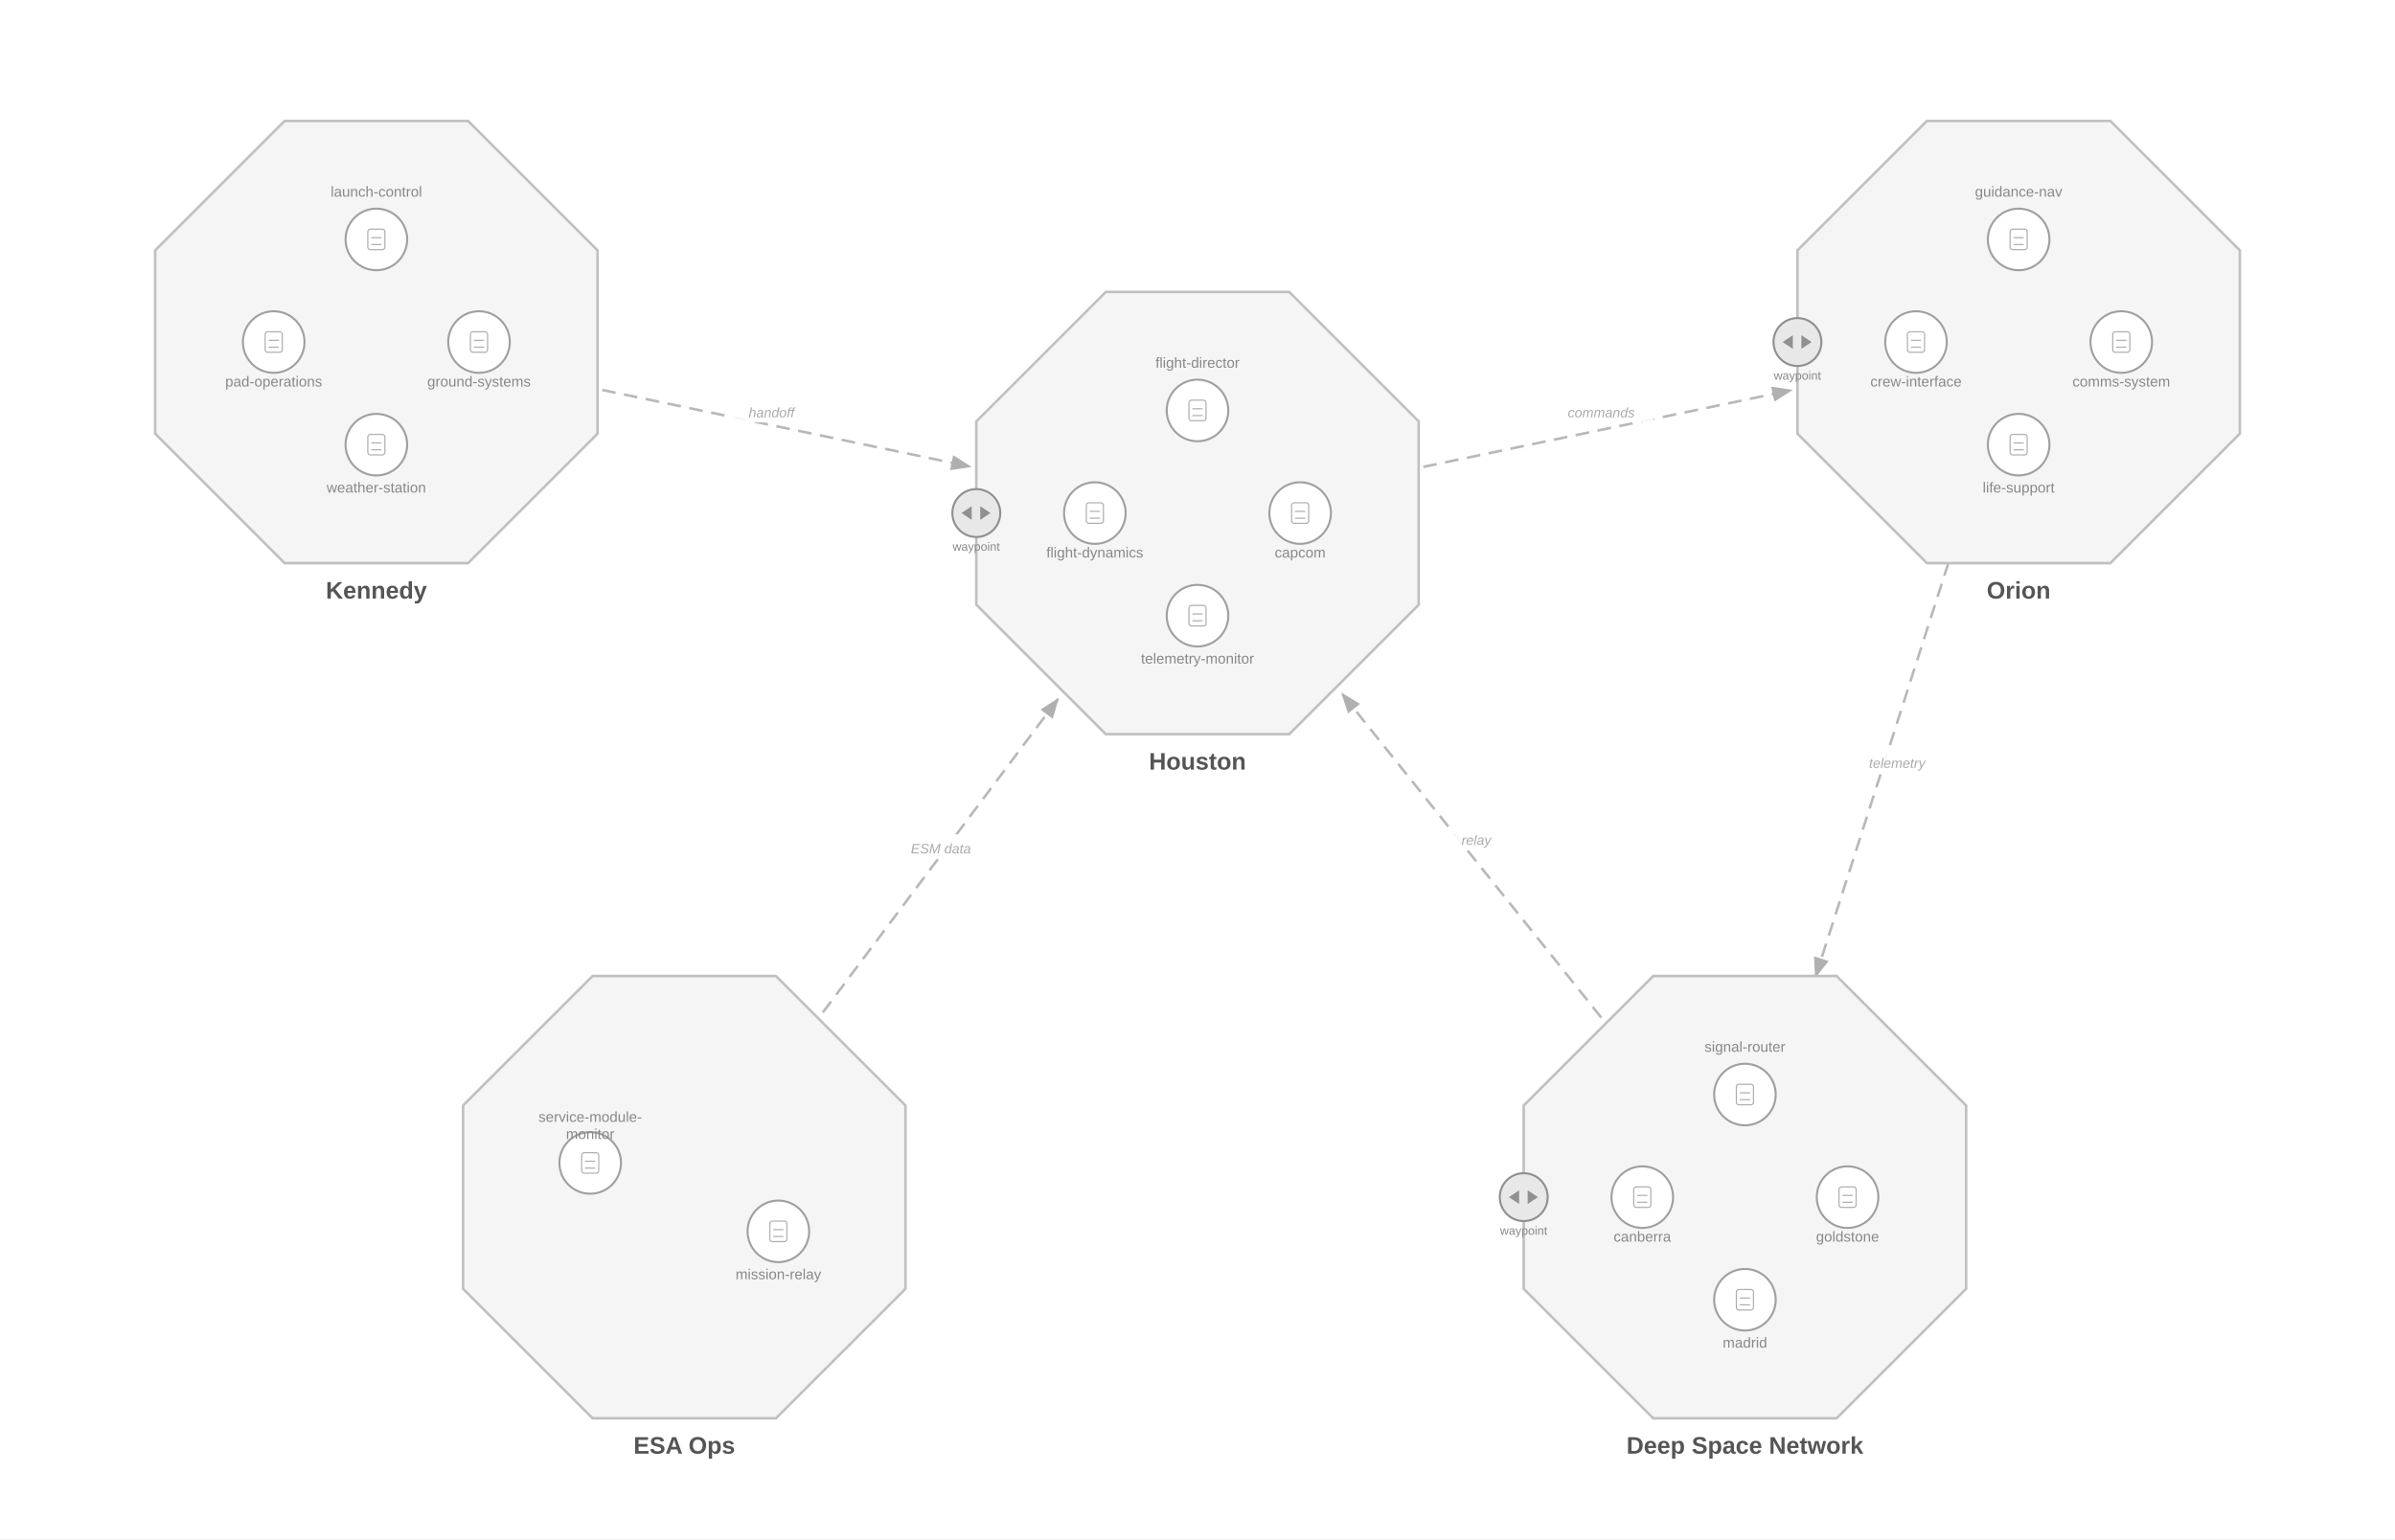
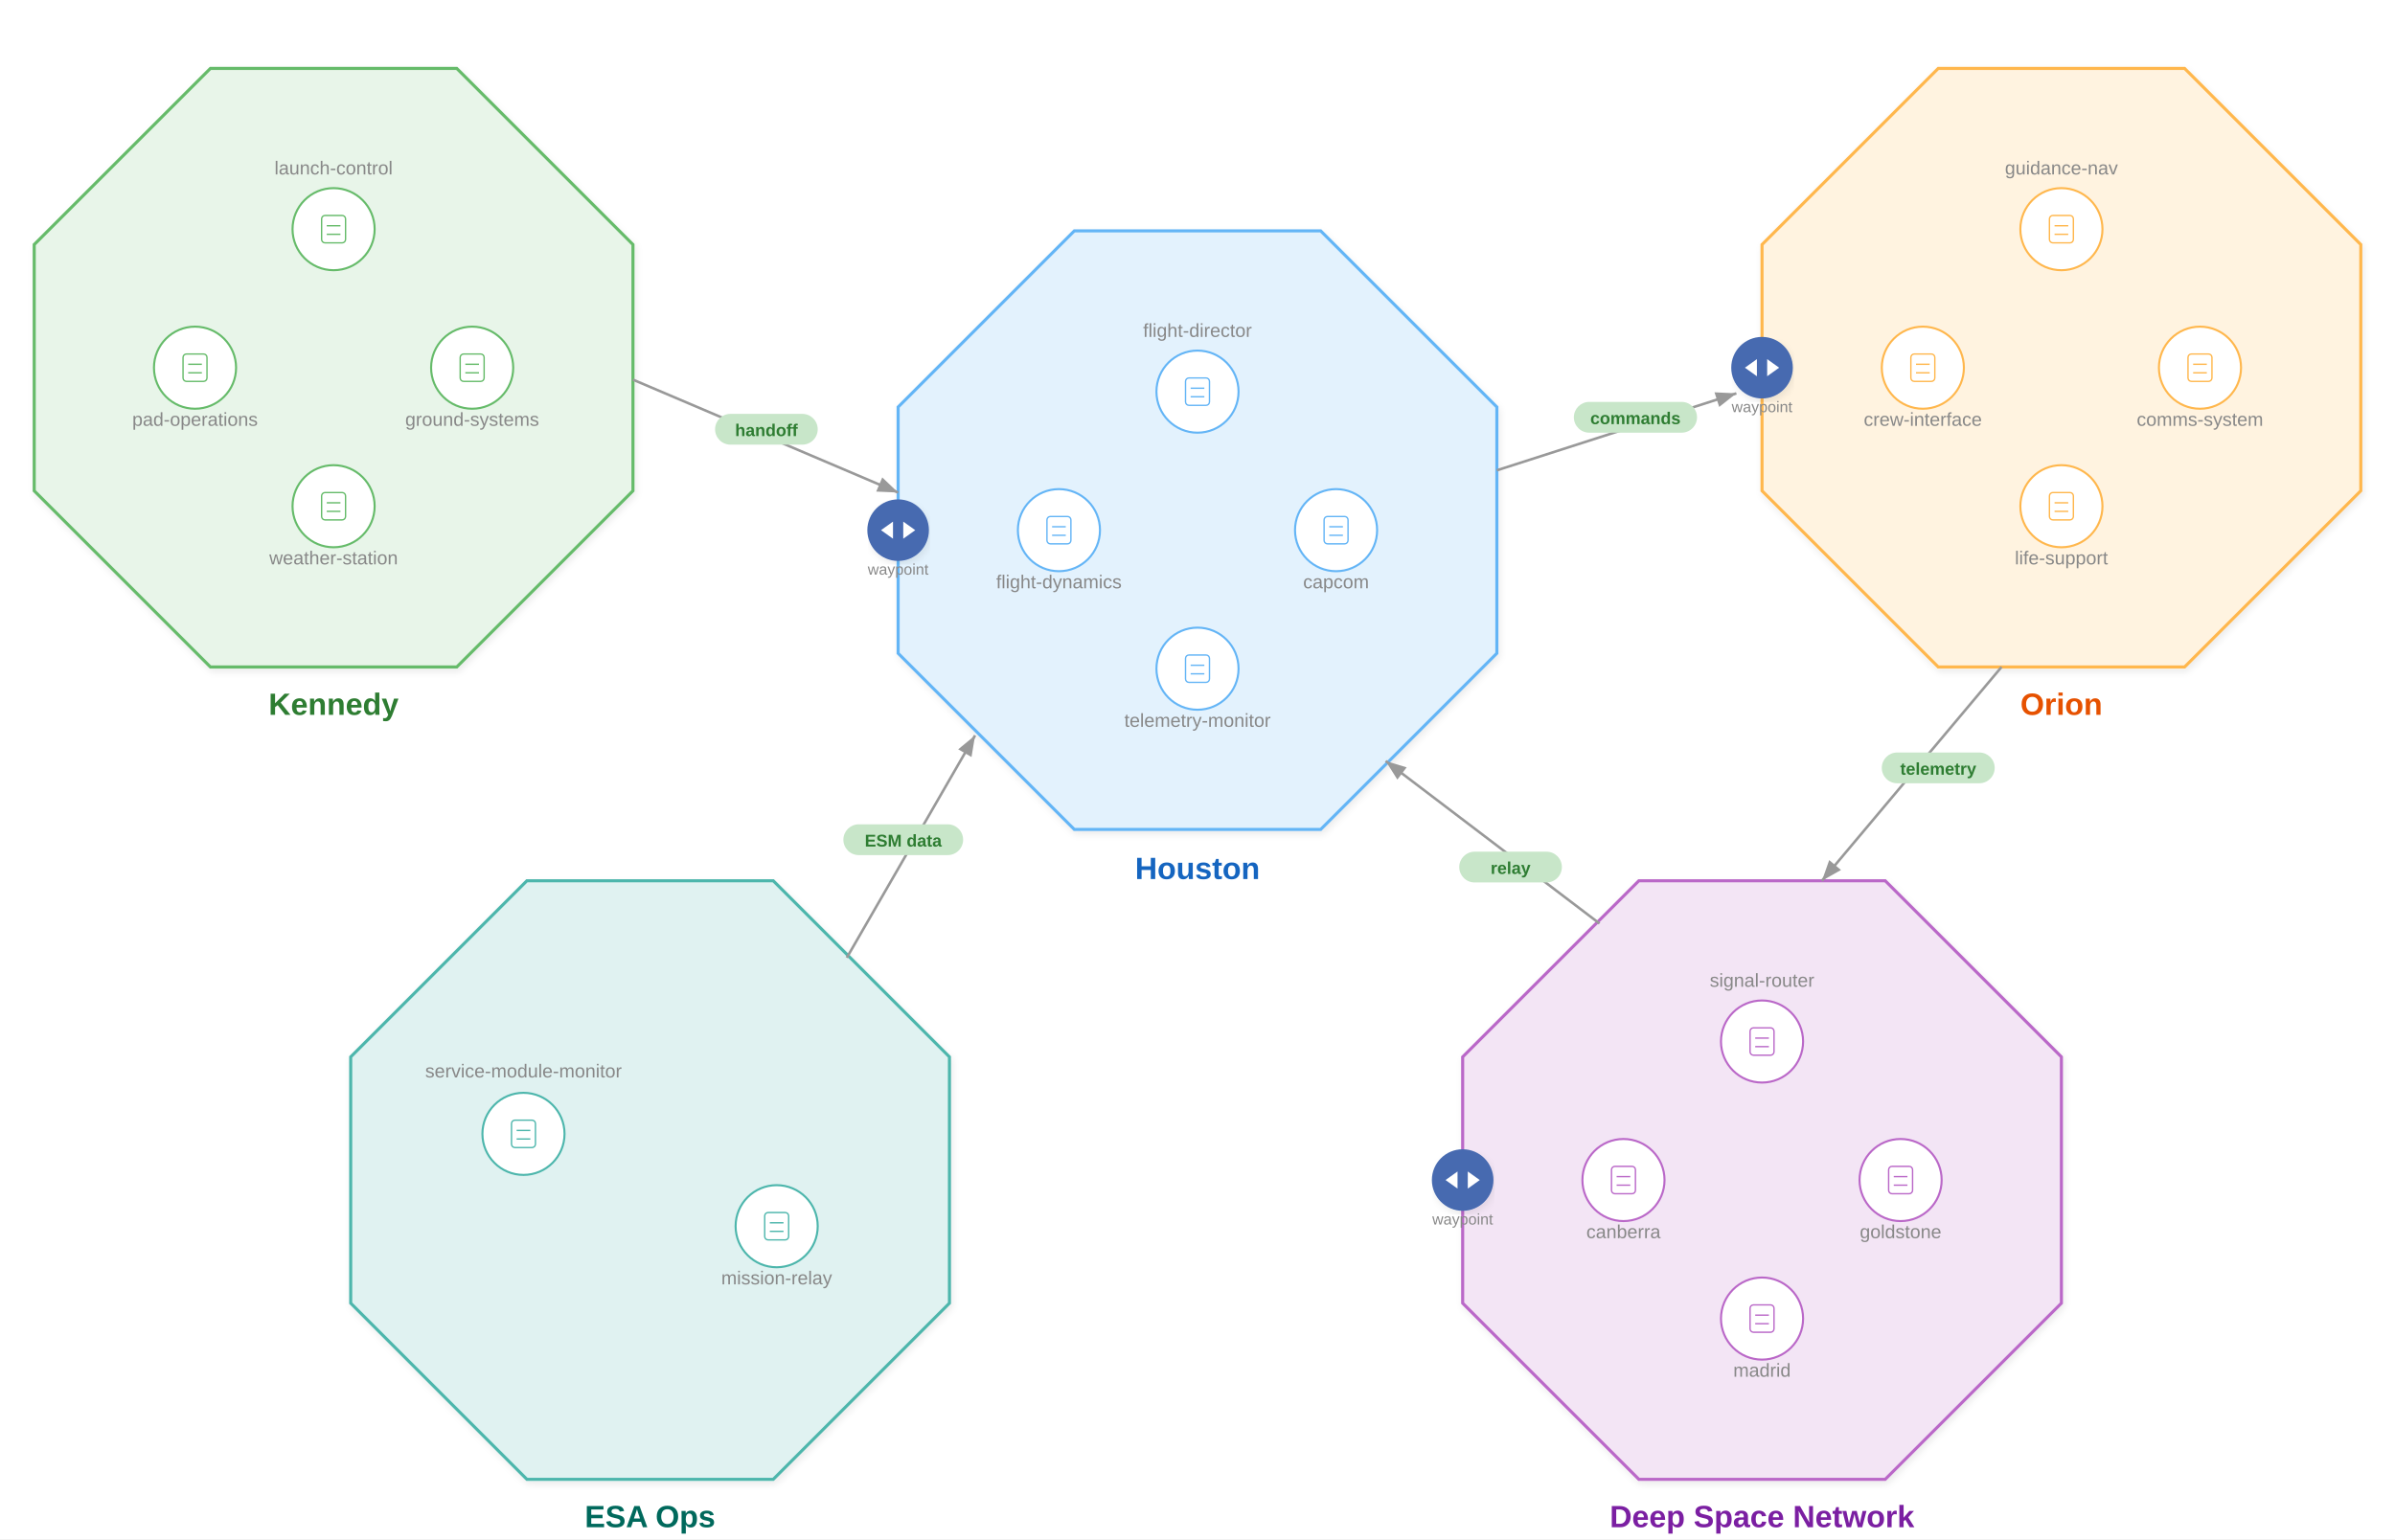
<svg xmlns="http://www.w3.org/2000/svg" viewBox="0 0 1400 900" width="1400" height="900">
  <defs>
    <marker id="arrowhead" markerWidth="8" markerHeight="6" refX="8" refY="3" orient="auto" markerUnits="strokeWidth">
-       <polygon points="0 0, 8 3, 0 6" fill="#B0B0B0" />
+       <polygon points="0 0, 8 3, 0 6" fill="#999" />
    </marker>
    <style>
-       .cell-shape { fill: #F5F5F5; stroke: #C0C0C0; stroke-width: 1.5; }
-       .comp-circle { fill: #FFFFFF; stroke: #A0A0A0; stroke-width: 1.2; }
-       .gw-diamond { fill: #E8E8E8; stroke: #909090; stroke-width: 1; }
-       .cell-title { font-family: 'Segoe UI', Arial, sans-serif; font-size: 14px; font-weight: 600; fill: #555; text-anchor: middle; }
-       .comp-label { font-family: 'Segoe UI', Arial, sans-serif; font-size: 8.5px; fill: #888; text-anchor: middle; }
-       .conn-line { stroke: #B8B8B8; stroke-width: 1.5; stroke-dasharray: 8,5; fill: none; marker-end: url(#arrowhead); }
-       .conn-label-bg { fill: white; opacity: 0.9; }
-       .conn-label { font-family: 'Segoe UI', Arial, sans-serif; font-size: 8px; fill: #AAA; text-anchor: middle; font-style: italic; }
-       .internal-line { stroke: #D8D8D8; stroke-width: 0.8; }
-       .icon-stroke { stroke: #B0B0B0; stroke-width: 0.7; fill: none; }
-       .waypoint-body { fill: #E8E8E8; stroke: #909090; stroke-width: 1.2; }
-       .waypoint-label { font-family: 'Segoe UI', Arial, sans-serif; font-size: 7px; fill: #888; text-anchor: middle; }
+       .comp-circle { fill: #FFFFFF; stroke-width: 1.2; }
+       .cell-title { font-family: 'Segoe UI', Arial, sans-serif; font-size: 18px; font-weight: 700; text-anchor: middle; }
+       .comp-label { font-family: 'Segoe UI', Arial, sans-serif; font-size: 11px; fill: #888; text-anchor: middle; }
+       .conn-line { stroke: #999; stroke-width: 1.5; fill: none; marker-end: url(#arrowhead); }
+       .conn-label { font-family: 'Segoe UI', Arial, sans-serif; font-size: 10px; font-weight: 600; text-anchor: middle; }
+       .icon-stroke { stroke-width: 0.8; fill: none; }
+       .waypoint-label { font-family: 'Segoe UI', Arial, sans-serif; font-size: 9px; fill: #888; text-anchor: middle; }
    </style>
+     <filter id="shd" x="-2%" y="-2%" width="104%" height="108%">
+       <feDropShadow dx="1" dy="2" stdDeviation="2" flood-opacity="0.08" />
+     </filter>
  </defs>
  <rect width="1400" height="900" fill="white" />
+   <g id="kennedy">
+     <polygon points="370,143 267,40 123,40 20,143 20,287 123,390 267,390 370,287" fill="#E8F5E9" stroke="#66BB6A" stroke-width="1.8" filter="url(#shd)" />
+     <circle class="comp-circle" cx="195" cy="134" r="24" stroke="#66BB6A" />
+     <g transform="translate(195,134)">
+       <rect class="icon-stroke" x="-7" y="-8" width="14" height="16" rx="2" stroke="#66BB6A" />
+       <line class="icon-stroke" x1="-4" y1="-2" x2="4" y2="-2" stroke="#66BB6A" />
+       <line class="icon-stroke" x1="-4" y1="3" x2="4" y2="3" stroke="#66BB6A" />
+     </g>
+     <text class="comp-label" x="195" y="102">launch-control</text>
+     <circle class="comp-circle" cx="276" cy="215" r="24" stroke="#66BB6A" />
+     <g transform="translate(276,215)">
+       <rect class="icon-stroke" x="-7" y="-8" width="14" height="16" rx="2" stroke="#66BB6A" />
+       <line class="icon-stroke" x1="-4" y1="-2" x2="4" y2="-2" stroke="#66BB6A" />
+       <line class="icon-stroke" x1="-4" y1="3" x2="4" y2="3" stroke="#66BB6A" />
+     </g>
+     <text class="comp-label" x="276" y="249">ground-systems</text>
+     <circle class="comp-circle" cx="195" cy="296" r="24" stroke="#66BB6A" />
+     <g transform="translate(195,296)">
+       <rect class="icon-stroke" x="-7" y="-8" width="14" height="16" rx="2" stroke="#66BB6A" />
+       <line class="icon-stroke" x1="-4" y1="-2" x2="4" y2="-2" stroke="#66BB6A" />
+       <line class="icon-stroke" x1="-4" y1="3" x2="4" y2="3" stroke="#66BB6A" />
+     </g>
+     <text class="comp-label" x="195" y="330">weather-station</text>
+     <circle class="comp-circle" cx="114" cy="215" r="24" stroke="#66BB6A" />
+     <g transform="translate(114,215)">
+       <rect class="icon-stroke" x="-7" y="-8" width="14" height="16" rx="2" stroke="#66BB6A" />
+       <line class="icon-stroke" x1="-4" y1="-2" x2="4" y2="-2" stroke="#66BB6A" />
+       <line class="icon-stroke" x1="-4" y1="3" x2="4" y2="3" stroke="#66BB6A" />
+     </g>
+     <text class="comp-label" x="114" y="249">pad-operations</text>
+     <text class="cell-title" x="195" y="418" fill="#2E7D32">Kennedy</text>
+   </g>
+   <g id="houston">
+     <polygon points="875,238 772,135 628,135 525,238 525,382 628,485 772,485 875,382" fill="#E3F2FD" stroke="#64B5F6" stroke-width="1.8" filter="url(#shd)" />
+     <circle class="comp-circle" cx="700" cy="229" r="24" stroke="#64B5F6" />
+     <g transform="translate(700,229)">
+       <rect class="icon-stroke" x="-7" y="-8" width="14" height="16" rx="2" stroke="#64B5F6" />
+       <line class="icon-stroke" x1="-4" y1="-2" x2="4" y2="-2" stroke="#64B5F6" />
+       <line class="icon-stroke" x1="-4" y1="3" x2="4" y2="3" stroke="#64B5F6" />
+     </g>
+     <text class="comp-label" x="700" y="197">flight-director</text>
+     <circle class="comp-circle" cx="781" cy="310" r="24" stroke="#64B5F6" />
+     <g transform="translate(781,310)">
+       <rect class="icon-stroke" x="-7" y="-8" width="14" height="16" rx="2" stroke="#64B5F6" />
+       <line class="icon-stroke" x1="-4" y1="-2" x2="4" y2="-2" stroke="#64B5F6" />
+       <line class="icon-stroke" x1="-4" y1="3" x2="4" y2="3" stroke="#64B5F6" />
+     </g>
+     <text class="comp-label" x="781" y="344">capcom</text>
+     <circle class="comp-circle" cx="700" cy="391" r="24" stroke="#64B5F6" />
+     <g transform="translate(700,391)">
+       <rect class="icon-stroke" x="-7" y="-8" width="14" height="16" rx="2" stroke="#64B5F6" />
+       <line class="icon-stroke" x1="-4" y1="-2" x2="4" y2="-2" stroke="#64B5F6" />
+       <line class="icon-stroke" x1="-4" y1="3" x2="4" y2="3" stroke="#64B5F6" />
+     </g>
+     <text class="comp-label" x="700" y="425">telemetry-monitor</text>
+     <circle class="comp-circle" cx="619" cy="310" r="24" stroke="#64B5F6" />
+     <g transform="translate(619,310)">
+       <rect class="icon-stroke" x="-7" y="-8" width="14" height="16" rx="2" stroke="#64B5F6" />
+       <line class="icon-stroke" x1="-4" y1="-2" x2="4" y2="-2" stroke="#64B5F6" />
+       <line class="icon-stroke" x1="-4" y1="3" x2="4" y2="3" stroke="#64B5F6" />
+     </g>
+     <text class="comp-label" x="619" y="344">flight-dynamics</text>
+     <circle cx="525" cy="310" r="18" fill="#466BB0" filter="url(#shd)" />
+     <polygon points="515,310 522,305 522,315" fill="#FFFFFF" />
+     <polygon points="535,310 528,305 528,315" fill="#FFFFFF" />
+     <text class="waypoint-label" x="525" y="336">waypoint</text>
+     <text class="cell-title" x="700" y="514" fill="#1565C0">Houston</text>
+   </g>
+   <g id="orion">
+     <polygon points="1380,143 1277,40 1133,40 1030,143 1030,287 1133,390 1277,390 1380,287" fill="#FFF3E0" stroke="#FFB74D" stroke-width="1.8" filter="url(#shd)" />
+     <circle class="comp-circle" cx="1205" cy="134" r="24" stroke="#FFB74D" />
+     <g transform="translate(1205,134)">
+       <rect class="icon-stroke" x="-7" y="-8" width="14" height="16" rx="2" stroke="#FFB74D" />
+       <line class="icon-stroke" x1="-4" y1="-2" x2="4" y2="-2" stroke="#FFB74D" />
+       <line class="icon-stroke" x1="-4" y1="3" x2="4" y2="3" stroke="#FFB74D" />
+     </g>
+     <text class="comp-label" x="1205" y="102">guidance-nav</text>
+     <circle class="comp-circle" cx="1286" cy="215" r="24" stroke="#FFB74D" />
+     <g transform="translate(1286,215)">
+       <rect class="icon-stroke" x="-7" y="-8" width="14" height="16" rx="2" stroke="#FFB74D" />
+       <line class="icon-stroke" x1="-4" y1="-2" x2="4" y2="-2" stroke="#FFB74D" />
+       <line class="icon-stroke" x1="-4" y1="3" x2="4" y2="3" stroke="#FFB74D" />
+     </g>
+     <text class="comp-label" x="1286" y="249">comms-system</text>
+     <circle class="comp-circle" cx="1205" cy="296" r="24" stroke="#FFB74D" />
+     <g transform="translate(1205,296)">
+       <rect class="icon-stroke" x="-7" y="-8" width="14" height="16" rx="2" stroke="#FFB74D" />
+       <line class="icon-stroke" x1="-4" y1="-2" x2="4" y2="-2" stroke="#FFB74D" />
+       <line class="icon-stroke" x1="-4" y1="3" x2="4" y2="3" stroke="#FFB74D" />
+     </g>
+     <text class="comp-label" x="1205" y="330">life-support</text>
+     <circle class="comp-circle" cx="1124" cy="215" r="24" stroke="#FFB74D" />
+     <g transform="translate(1124,215)">
+       <rect class="icon-stroke" x="-7" y="-8" width="14" height="16" rx="2" stroke="#FFB74D" />
+       <line class="icon-stroke" x1="-4" y1="-2" x2="4" y2="-2" stroke="#FFB74D" />
+       <line class="icon-stroke" x1="-4" y1="3" x2="4" y2="3" stroke="#FFB74D" />
+     </g>
+     <text class="comp-label" x="1124" y="249">crew-interface</text>
+     <circle cx="1030" cy="215" r="18" fill="#466BB0" filter="url(#shd)" />
+     <polygon points="1020,215 1027,210 1027,220" fill="#FFFFFF" />
+     <polygon points="1040,215 1033,210 1033,220" fill="#FFFFFF" />
+     <text class="waypoint-label" x="1030" y="241">waypoint</text>
+     <text class="cell-title" x="1205" y="418" fill="#E65100">Orion</text>
+   </g>
+   <g id="esa">
+     <polygon points="555,618 452,515 308,515 205,618 205,762 308,865 452,865 555,762" fill="#E0F2F1" stroke="#4DB6AC" stroke-width="1.8" filter="url(#shd)" />
+     <circle class="comp-circle" cx="306" cy="663" r="24" stroke="#4DB6AC" />
+     <g transform="translate(306,663)">
+       <rect class="icon-stroke" x="-7" y="-8" width="14" height="16" rx="2" stroke="#4DB6AC" />
+       <line class="icon-stroke" x1="-4" y1="-2" x2="4" y2="-2" stroke="#4DB6AC" />
+       <line class="icon-stroke" x1="-4" y1="3" x2="4" y2="3" stroke="#4DB6AC" />
+     </g>
+     <text class="comp-label" x="306" y="630">service-module-monitor</text>
+     <circle class="comp-circle" cx="454" cy="717" r="24" stroke="#4DB6AC" />
+     <g transform="translate(454,717)">
+       <rect class="icon-stroke" x="-7" y="-8" width="14" height="16" rx="2" stroke="#4DB6AC" />
+       <line class="icon-stroke" x1="-4" y1="-2" x2="4" y2="-2" stroke="#4DB6AC" />
+       <line class="icon-stroke" x1="-4" y1="3" x2="4" y2="3" stroke="#4DB6AC" />
+     </g>
+     <text class="comp-label" x="454" y="751">mission-relay</text>
+     <text class="cell-title" x="380" y="893" fill="#00695C">ESA Ops</text>
+   </g>
+   <g id="dsn">
+     <polygon points="1205,618 1102,515 958,515 855,618 855,762 958,865 1102,865 1205,762" fill="#F3E5F5" stroke="#BA68C8" stroke-width="1.8" filter="url(#shd)" />
+     <circle class="comp-circle" cx="1030" cy="609" r="24" stroke="#BA68C8" />
+     <g transform="translate(1030,609)">
+       <rect class="icon-stroke" x="-7" y="-8" width="14" height="16" rx="2" stroke="#BA68C8" />
+       <line class="icon-stroke" x1="-4" y1="-2" x2="4" y2="-2" stroke="#BA68C8" />
+       <line class="icon-stroke" x1="-4" y1="3" x2="4" y2="3" stroke="#BA68C8" />
+     </g>
+     <text class="comp-label" x="1030" y="577">signal-router</text>
+     <circle class="comp-circle" cx="1111" cy="690" r="24" stroke="#BA68C8" />
+     <g transform="translate(1111,690)">
+       <rect class="icon-stroke" x="-7" y="-8" width="14" height="16" rx="2" stroke="#BA68C8" />
+       <line class="icon-stroke" x1="-4" y1="-2" x2="4" y2="-2" stroke="#BA68C8" />
+       <line class="icon-stroke" x1="-4" y1="3" x2="4" y2="3" stroke="#BA68C8" />
+     </g>
+     <text class="comp-label" x="1111" y="724">goldstone</text>
+     <circle class="comp-circle" cx="1030" cy="771" r="24" stroke="#BA68C8" />
+     <g transform="translate(1030,771)">
+       <rect class="icon-stroke" x="-7" y="-8" width="14" height="16" rx="2" stroke="#BA68C8" />
+       <line class="icon-stroke" x1="-4" y1="-2" x2="4" y2="-2" stroke="#BA68C8" />
+       <line class="icon-stroke" x1="-4" y1="3" x2="4" y2="3" stroke="#BA68C8" />
+     </g>
+     <text class="comp-label" x="1030" y="805">madrid</text>
+     <circle class="comp-circle" cx="949" cy="690" r="24" stroke="#BA68C8" />
+     <g transform="translate(949,690)">
+       <rect class="icon-stroke" x="-7" y="-8" width="14" height="16" rx="2" stroke="#BA68C8" />
+       <line class="icon-stroke" x1="-4" y1="-2" x2="4" y2="-2" stroke="#BA68C8" />
+       <line class="icon-stroke" x1="-4" y1="3" x2="4" y2="3" stroke="#BA68C8" />
+     </g>
+     <text class="comp-label" x="949" y="724">canberra</text>
+     <circle cx="855" cy="690" r="18" fill="#466BB0" filter="url(#shd)" />
+     <polygon points="845,690 852,685 852,695" fill="#FFFFFF" />
+     <polygon points="865,690 858,685 858,695" fill="#FFFFFF" />
+     <text class="waypoint-label" x="855" y="716">waypoint</text>
+     <text class="cell-title" x="1030" y="893" fill="#7B1FA2">Deep Space Network</text>
+   </g>
  <g id="connections">
-     <line class="conn-line" x1="352" y1="228" x2="568" y2="273" />
-     <line class="conn-line" x1="832" y1="273" x2="1048" y2="228" />
-     <line class="conn-line" x1="1139" y1="329" x2="1061" y2="572" />
-     <line class="conn-line" x1="936" y1="595" x2="784" y2="405" />
-     <line class="conn-line" x1="481" y1="592" x2="619" y2="408" />
+     <line class="conn-line" x1="370" y1="222" x2="525" y2="288" />
+     <line class="conn-line" x1="875" y1="275" x2="1015" y2="230" />
+     <line class="conn-line" x1="1170" y1="390" x2="1065" y2="515" />
+     <line class="conn-line" x1="935" y1="540" x2="810" y2="445" />
+     <line class="conn-line" x1="495" y1="560" x2="570" y2="430" />
  </g>
  <g id="conn-labels">
-     <rect class="conn-label-bg" x="425" y="233" width="52" height="14" rx="3" />
-     <text class="conn-label" x="451" y="244">handoff</text>
-     <rect class="conn-label-bg" x="905" y="233" width="62" height="14" rx="3" />
-     <text class="conn-label" x="936" y="244">commands</text>
-     <rect class="conn-label-bg" x="1080" y="438" width="58" height="14" rx="3" />
-     <text class="conn-label" x="1109" y="449">telemetry</text>
-     <rect class="conn-label-bg" x="845" y="483" width="36" height="14" rx="3" />
-     <text class="conn-label" x="863" y="494">relay</text>
-     <rect class="conn-label-bg" x="522" y="488" width="55" height="14" rx="3" />
-     <text class="conn-label" x="550" y="499">ESM data</text>
-   </g>
-   <g id="kennedy">
-     <polygon class="cell-shape" points="349.3,146.4 273.6,70.7 166.4,70.7 90.7,146.4 90.7,253.6 166.4,329.3 273.6,329.3 349.3,253.6" />
-     <circle class="comp-circle" cx="220" cy="140" r="18" />
-     <g transform="translate(220,140)">
-       <rect class="icon-stroke" x="-5" y="-6" width="10" height="12" rx="1.5" />
-       <line class="icon-stroke" x1="-3" y1="-1" x2="3" y2="-1" />
-       <line class="icon-stroke" x1="-3" y1="3" x2="3" y2="3" />
-     </g>
-     <text class="comp-label" x="220" y="115">launch-control</text>
-     <circle class="comp-circle" cx="280" cy="200" r="18" />
-     <g transform="translate(280,200)">
-       <rect class="icon-stroke" x="-5" y="-6" width="10" height="12" rx="1.5" />
-       <line class="icon-stroke" x1="-3" y1="-1" x2="3" y2="-1" />
-       <line class="icon-stroke" x1="-3" y1="3" x2="3" y2="3" />
-     </g>
-     <text class="comp-label" x="280" y="226">ground-systems</text>
-     <circle class="comp-circle" cx="220" cy="260" r="18" />
-     <g transform="translate(220,260)">
-       <rect class="icon-stroke" x="-5" y="-6" width="10" height="12" rx="1.5" />
-       <line class="icon-stroke" x1="-3" y1="-1" x2="3" y2="-1" />
-       <line class="icon-stroke" x1="-3" y1="3" x2="3" y2="3" />
-     </g>
-     <text class="comp-label" x="220" y="288">weather-station</text>
-     <circle class="comp-circle" cx="160" cy="200" r="18" />
-     <g transform="translate(160,200)">
-       <rect class="icon-stroke" x="-5" y="-6" width="10" height="12" rx="1.5" />
-       <line class="icon-stroke" x1="-3" y1="-1" x2="3" y2="-1" />
-       <line class="icon-stroke" x1="-3" y1="3" x2="3" y2="3" />
-     </g>
-     <text class="comp-label" x="160" y="226">pad-operations</text>
-     <text class="cell-title" x="220" y="350">Kennedy</text>
-   </g>
-   <g id="houston">
-     <polygon class="cell-shape" points="829.3,246.4 753.6,170.7 646.4,170.7 570.7,246.4 570.7,353.6 646.4,429.3 753.6,429.3 829.3,353.6" />
-     <circle class="comp-circle" cx="700" cy="240" r="18" />
-     <g transform="translate(700,240)">
-       <rect class="icon-stroke" x="-5" y="-6" width="10" height="12" rx="1.5" />
-       <line class="icon-stroke" x1="-3" y1="-1" x2="3" y2="-1" />
-       <line class="icon-stroke" x1="-3" y1="3" x2="3" y2="3" />
-     </g>
-     <text class="comp-label" x="700" y="215">flight-director</text>
-     <circle class="comp-circle" cx="760" cy="300" r="18" />
-     <g transform="translate(760,300)">
-       <rect class="icon-stroke" x="-5" y="-6" width="10" height="12" rx="1.5" />
-       <line class="icon-stroke" x1="-3" y1="-1" x2="3" y2="-1" />
-       <line class="icon-stroke" x1="-3" y1="3" x2="3" y2="3" />
-     </g>
-     <text class="comp-label" x="760" y="326">capcom</text>
-     <circle class="comp-circle" cx="700" cy="360" r="18" />
-     <g transform="translate(700,360)">
-       <rect class="icon-stroke" x="-5" y="-6" width="10" height="12" rx="1.5" />
-       <line class="icon-stroke" x1="-3" y1="-1" x2="3" y2="-1" />
-       <line class="icon-stroke" x1="-3" y1="3" x2="3" y2="3" />
-     </g>
-     <text class="comp-label" x="700" y="388">telemetry-monitor</text>
-     <circle class="comp-circle" cx="640" cy="300" r="18" />
-     <g transform="translate(640,300)">
-       <rect class="icon-stroke" x="-5" y="-6" width="10" height="12" rx="1.5" />
-       <line class="icon-stroke" x1="-3" y1="-1" x2="3" y2="-1" />
-       <line class="icon-stroke" x1="-3" y1="3" x2="3" y2="3" />
-     </g>
-     <text class="comp-label" x="640" y="326">flight-dynamics</text>
-     <circle class="waypoint-body" cx="570.7" cy="300" r="14" />
-     <polygon points="562,300 568,296 568,304" fill="#909090" />
-     <polygon points="579,300 573,296 573,304" fill="#909090" />
-     <text class="waypoint-label" x="570.7" y="322">waypoint</text>
-     <text class="cell-title" x="700" y="450">Houston</text>
-   </g>
-   <g id="orion">
-     <polygon class="cell-shape" points="1309.3,146.4 1233.6,70.7 1126.4,70.7 1050.7,146.4 1050.7,253.6 1126.4,329.3 1233.6,329.3 1309.3,253.6" />
-     <circle class="comp-circle" cx="1180" cy="140" r="18" />
-     <g transform="translate(1180,140)">
-       <rect class="icon-stroke" x="-5" y="-6" width="10" height="12" rx="1.5" />
-       <line class="icon-stroke" x1="-3" y1="-1" x2="3" y2="-1" />
-       <line class="icon-stroke" x1="-3" y1="3" x2="3" y2="3" />
-     </g>
-     <text class="comp-label" x="1180" y="115">guidance-nav</text>
-     <circle class="comp-circle" cx="1240" cy="200" r="18" />
-     <g transform="translate(1240,200)">
-       <rect class="icon-stroke" x="-5" y="-6" width="10" height="12" rx="1.5" />
-       <line class="icon-stroke" x1="-3" y1="-1" x2="3" y2="-1" />
-       <line class="icon-stroke" x1="-3" y1="3" x2="3" y2="3" />
-     </g>
-     <text class="comp-label" x="1240" y="226">comms-system</text>
-     <circle class="comp-circle" cx="1180" cy="260" r="18" />
-     <g transform="translate(1180,260)">
-       <rect class="icon-stroke" x="-5" y="-6" width="10" height="12" rx="1.5" />
-       <line class="icon-stroke" x1="-3" y1="-1" x2="3" y2="-1" />
-       <line class="icon-stroke" x1="-3" y1="3" x2="3" y2="3" />
-     </g>
-     <text class="comp-label" x="1180" y="288">life-support</text>
-     <circle class="comp-circle" cx="1120" cy="200" r="18" />
-     <g transform="translate(1120,200)">
-       <rect class="icon-stroke" x="-5" y="-6" width="10" height="12" rx="1.5" />
-       <line class="icon-stroke" x1="-3" y1="-1" x2="3" y2="-1" />
-       <line class="icon-stroke" x1="-3" y1="3" x2="3" y2="3" />
-     </g>
-     <text class="comp-label" x="1120" y="226">crew-interface</text>
-     <circle class="waypoint-body" cx="1050.7" cy="200" r="14" />
-     <polygon points="1042,200 1048,196 1048,204" fill="#909090" />
-     <polygon points="1059,200 1053,196 1053,204" fill="#909090" />
-     <text class="waypoint-label" x="1050.7" y="222">waypoint</text>
-     <text class="cell-title" x="1180" y="350">Orion</text>
-   </g>
-   <g id="esa">
-     <polygon class="cell-shape" points="529.3,646.4 453.6,570.7 346.4,570.7 270.7,646.4 270.7,753.6 346.4,829.3 453.6,829.3 529.3,753.6" />
-     <circle class="comp-circle" cx="345" cy="680" r="18" />
-     <g transform="translate(345,680)">
-       <rect class="icon-stroke" x="-5" y="-6" width="10" height="12" rx="1.5" />
-       <line class="icon-stroke" x1="-3" y1="-1" x2="3" y2="-1" />
-       <line class="icon-stroke" x1="-3" y1="3" x2="3" y2="3" />
-     </g>
-     <text class="comp-label" x="345" y="656">service-module-</text>
-     <text class="comp-label" x="345" y="666">monitor</text>
-     <circle class="comp-circle" cx="455" cy="720" r="18" />
-     <g transform="translate(455,720)">
-       <rect class="icon-stroke" x="-5" y="-6" width="10" height="12" rx="1.5" />
-       <line class="icon-stroke" x1="-3" y1="-1" x2="3" y2="-1" />
-       <line class="icon-stroke" x1="-3" y1="3" x2="3" y2="3" />
-     </g>
-     <text class="comp-label" x="455" y="748">mission-relay</text>
-     <text class="cell-title" x="400" y="850">ESA Ops</text>
-   </g>
-   <g id="dsn">
-     <polygon class="cell-shape" points="1149.3,646.4 1073.6,570.7 966.4,570.7 890.7,646.4 890.7,753.6 966.4,829.3 1073.6,829.3 1149.3,753.6" />
-     <circle class="comp-circle" cx="1020" cy="640" r="18" />
-     <g transform="translate(1020,640)">
-       <rect class="icon-stroke" x="-5" y="-6" width="10" height="12" rx="1.5" />
-       <line class="icon-stroke" x1="-3" y1="-1" x2="3" y2="-1" />
-       <line class="icon-stroke" x1="-3" y1="3" x2="3" y2="3" />
-     </g>
-     <text class="comp-label" x="1020" y="615">signal-router</text>
-     <circle class="comp-circle" cx="1080" cy="700" r="18" />
-     <g transform="translate(1080,700)">
-       <rect class="icon-stroke" x="-5" y="-6" width="10" height="12" rx="1.5" />
-       <line class="icon-stroke" x1="-3" y1="-1" x2="3" y2="-1" />
-       <line class="icon-stroke" x1="-3" y1="3" x2="3" y2="3" />
-     </g>
-     <text class="comp-label" x="1080" y="726">goldstone</text>
-     <circle class="comp-circle" cx="1020" cy="760" r="18" />
-     <g transform="translate(1020,760)">
-       <rect class="icon-stroke" x="-5" y="-6" width="10" height="12" rx="1.5" />
-       <line class="icon-stroke" x1="-3" y1="-1" x2="3" y2="-1" />
-       <line class="icon-stroke" x1="-3" y1="3" x2="3" y2="3" />
-     </g>
-     <text class="comp-label" x="1020" y="788">madrid</text>
-     <circle class="comp-circle" cx="960" cy="700" r="18" />
-     <g transform="translate(960,700)">
-       <rect class="icon-stroke" x="-5" y="-6" width="10" height="12" rx="1.5" />
-       <line class="icon-stroke" x1="-3" y1="-1" x2="3" y2="-1" />
-       <line class="icon-stroke" x1="-3" y1="3" x2="3" y2="3" />
-     </g>
-     <text class="comp-label" x="960" y="726">canberra</text>
-     <circle class="waypoint-body" cx="890.7" cy="700" r="14" />
-     <polygon points="882,700 888,696 888,704" fill="#909090" />
-     <polygon points="899,700 893,696 893,704" fill="#909090" />
-     <text class="waypoint-label" x="890.7" y="722">waypoint</text>
-     <text class="cell-title" x="1020" y="850">Deep Space Network</text>
+     <rect x="418" y="242" width="60" height="18" rx="9" fill="#C8E6C9" />
+     <text class="conn-label" x="448" y="255" fill="#2E7D32">handoff</text>
+     <rect x="920" y="235" width="72" height="18" rx="9" fill="#C8E6C9" />
+     <text class="conn-label" x="956" y="248" fill="#2E7D32">commands</text>
+     <rect x="1100" y="440" width="66" height="18" rx="9" fill="#C8E6C9" />
+     <text class="conn-label" x="1133" y="453" fill="#2E7D32">telemetry</text>
+     <rect x="853" y="498" width="60" height="18" rx="9" fill="#C8E6C9" />
+     <text class="conn-label" x="883" y="511" fill="#2E7D32">relay</text>
+     <rect x="493" y="482" width="70" height="18" rx="9" fill="#C8E6C9" />
+     <text class="conn-label" x="528" y="495" fill="#2E7D32">ESM data</text>
  </g>
</svg>
